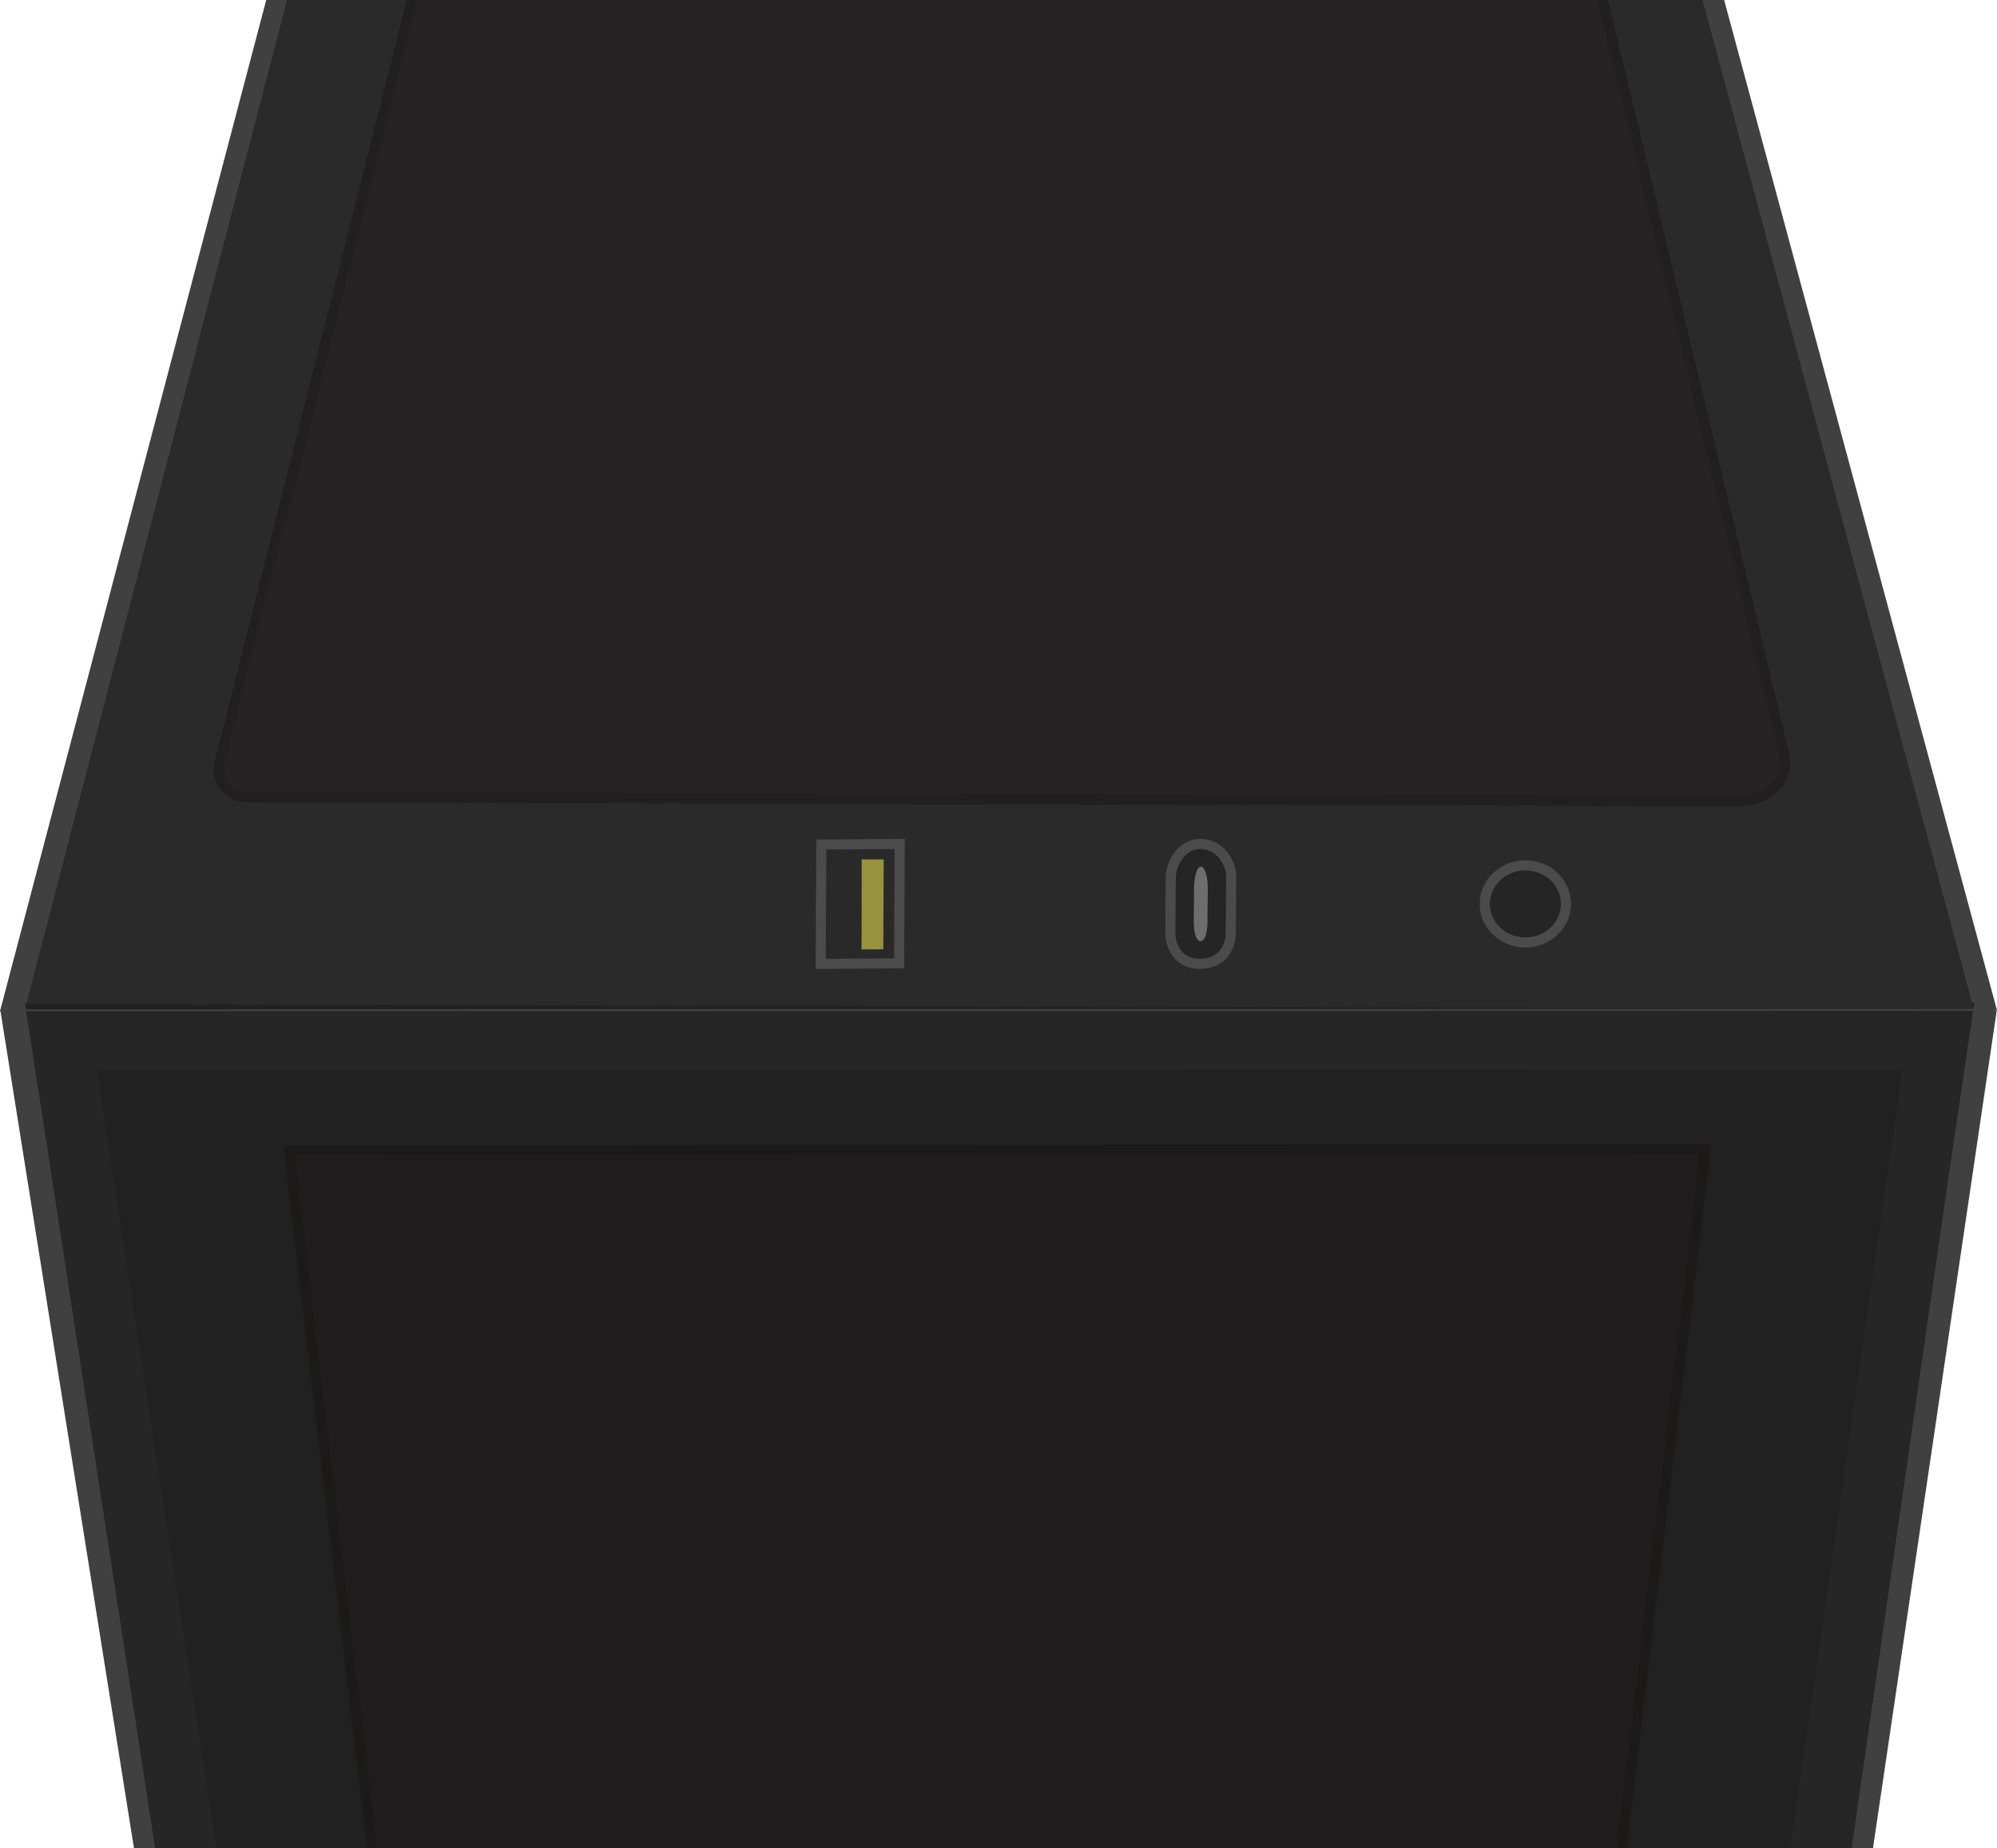
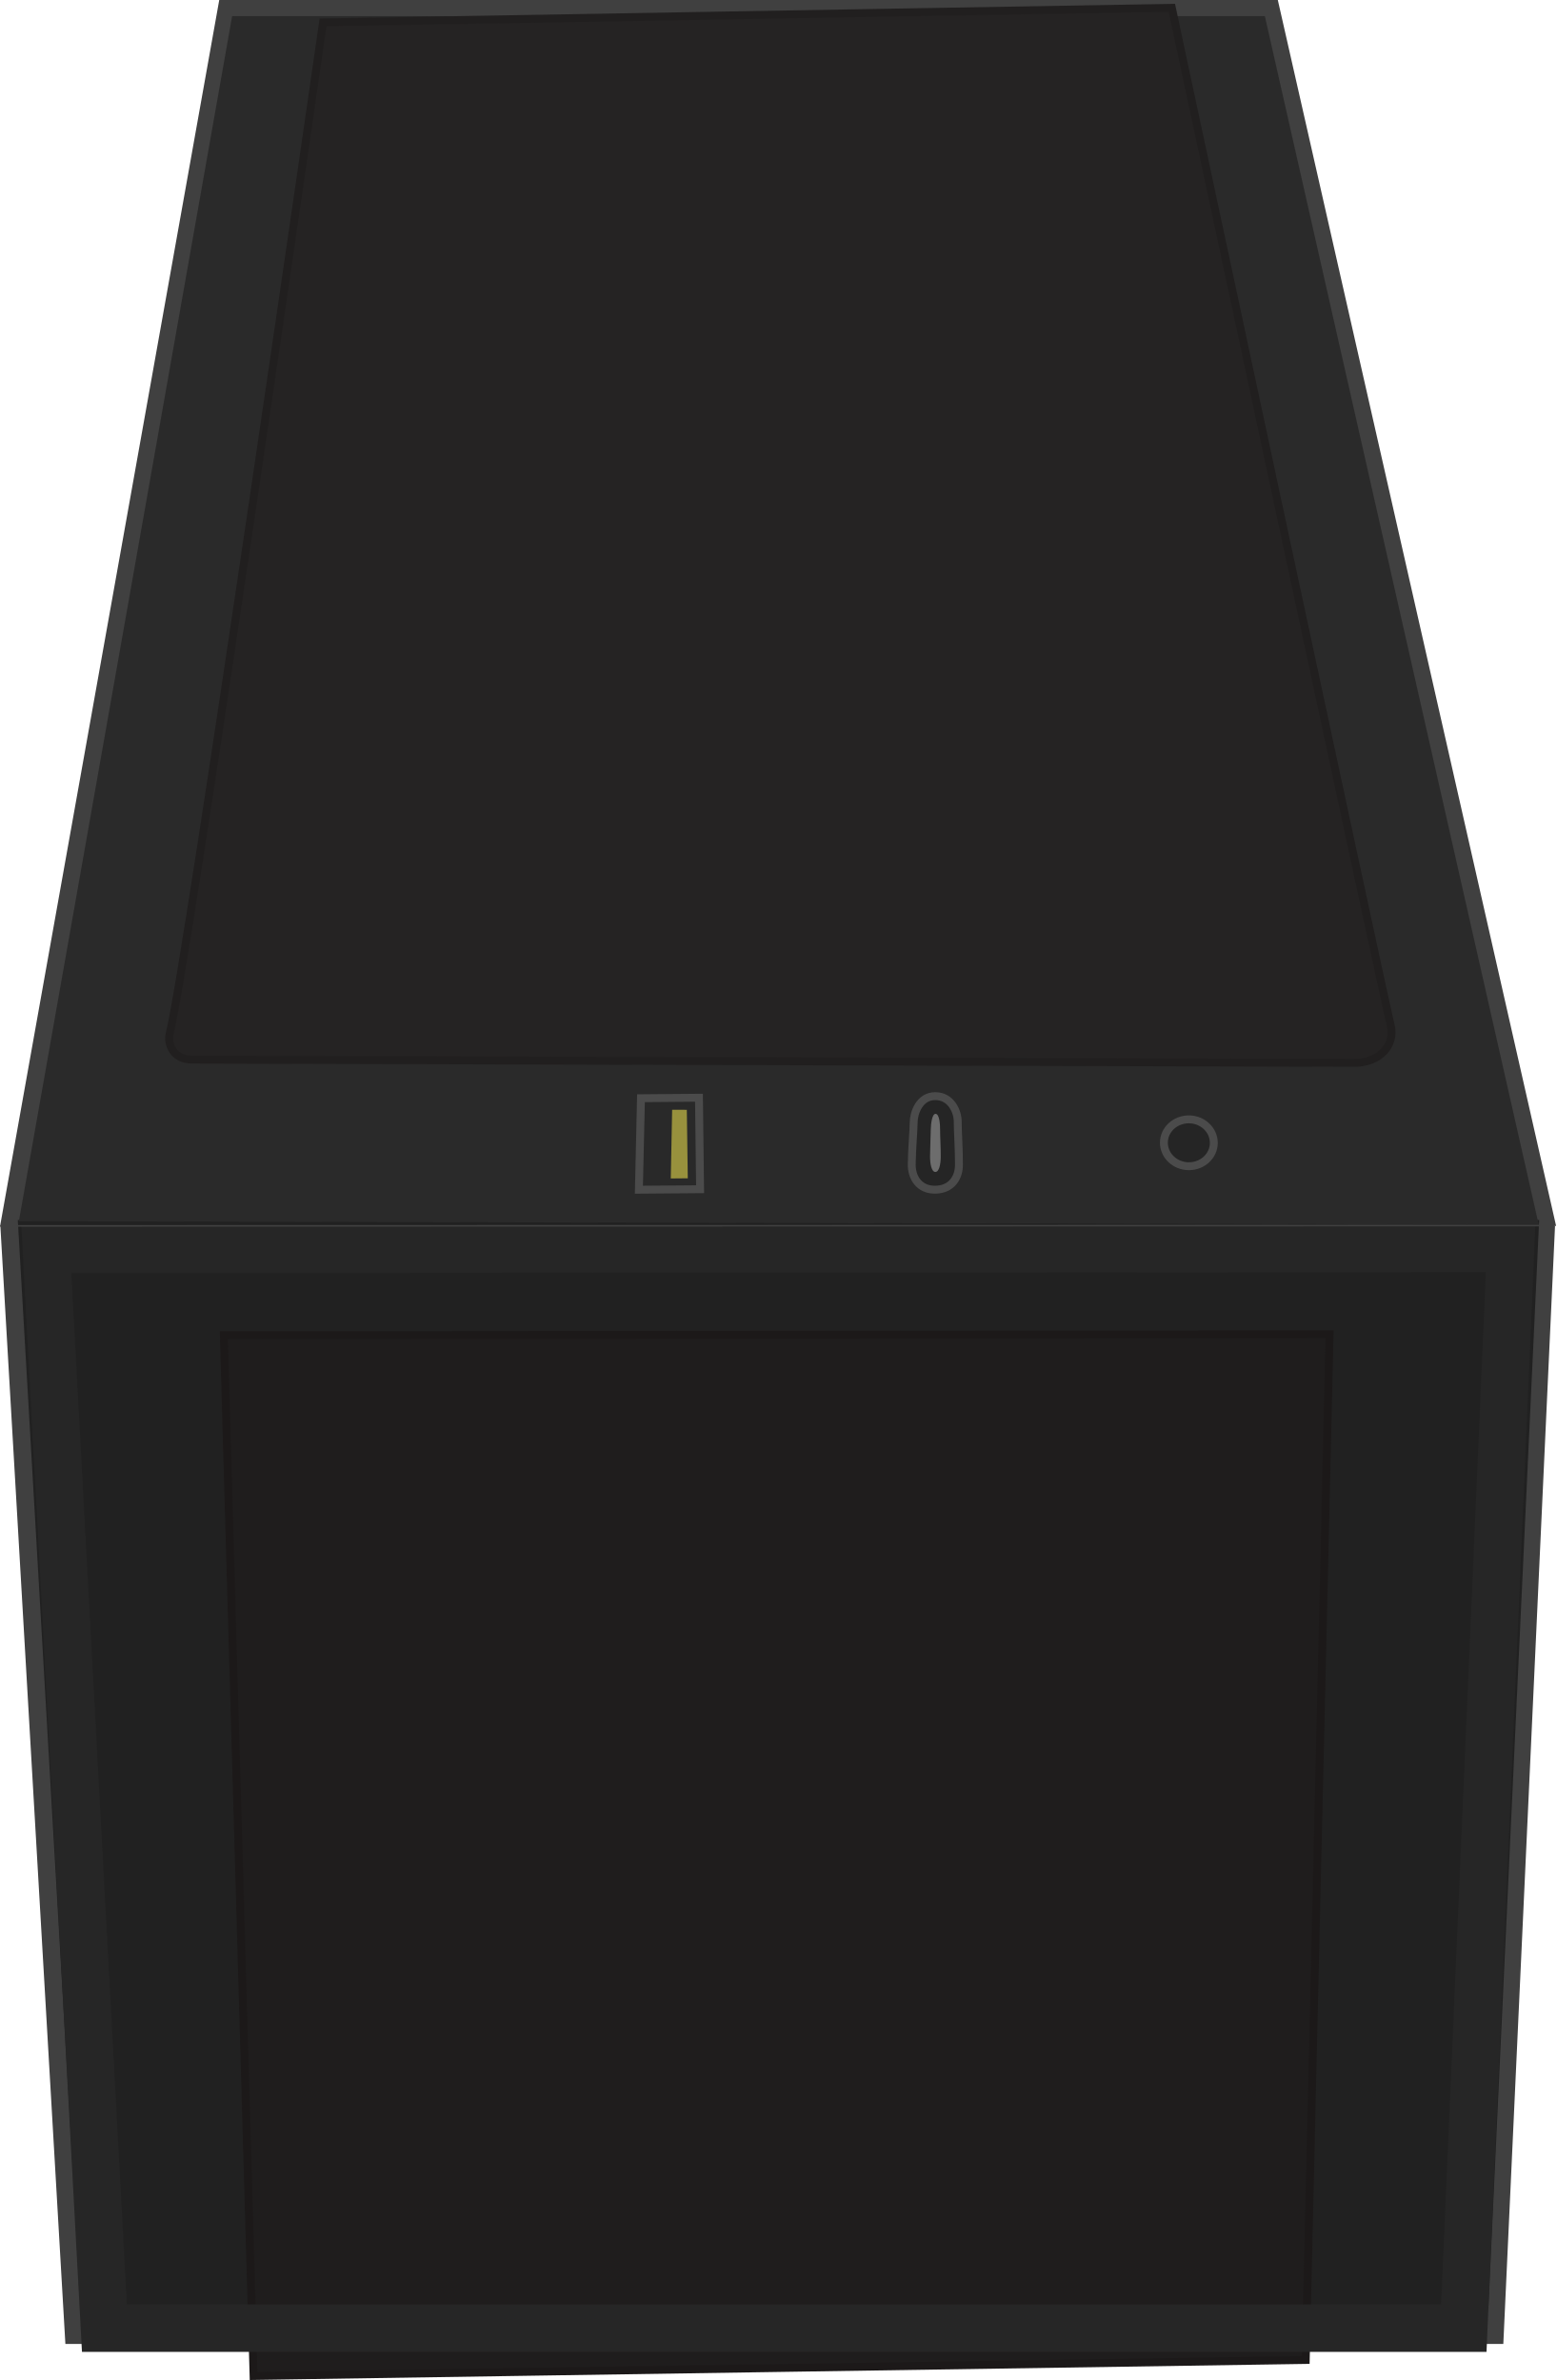
- <svg xmlns="http://www.w3.org/2000/svg" version="1.1" width="493" height="456" viewBox="0 17.013 493.369 456.342" id="svg16" xml:space="preserve">
-   <defs id="defs16" />
-   <g transform="translate(6.38432,43.49062)" id="g16" style="display:inline">
-     <g data-paper-data="{&quot;isPaintingLayer&quot;:true}" stroke-miterlimit="10" stroke-dasharray="none" stroke-dashoffset="0" style="mix-blend-mode:normal" id="g15">
-       <path d="M 67.72,-38.491 H 411.148 L 480.455,218.082 0.103,218.285 Z" fill="none" fill-rule="nonzero" stroke="#404040" stroke-width="10" stroke-linecap="butt" stroke-linejoin="miter" id="path1" />
-       <path d="m -0.463,227.924 481.605,0.108 -32.426,219.448 H 34.562 Z" fill="none" fill-rule="nonzero" stroke="#404040" stroke-width="10" stroke-linecap="butt" stroke-linejoin="miter" id="path2" />
-       <path d="M -0.24,221.216 H 481.358 L 448.732,441.745 H 34.769 Z" fill="#212121" fill-rule="nonzero" stroke="#4c4c4c" stroke-width="0" stroke-linecap="butt" stroke-linejoin="miter" id="path3" />
-       <path d="M 89.419,462.621 64.987,257.678 415.013,257.379 390.946,457.546 Z" fill="#1f1d1d" fill-rule="nonzero" stroke="#1c1919" stroke-width="2.5" stroke-linecap="butt" stroke-linejoin="miter" id="path4" />
-       <path d="M 67.612,-38.383 H 411.04 L 481.224,222.694 0.103,221.589 Z" fill="#2a2a2a" fill-rule="nonzero" stroke="#4d4d4d" stroke-width="0" stroke-linecap="butt" stroke-linejoin="miter" id="path5" />
-       <path d="m 47.875,162.017 c 5.683,-22.547 50.015,-198.418 50.015,-198.418 l 288.208,-4.621 c 0,0 41.941,174.341 48.251,200.569 1.54,6.4 -3.557,11.925 -11.65,11.903 -37.179,-0.104 -313.78,-0.879 -367.803,-1.03 -5.89,-0.017 -7.912,-4.874 -7.022,-8.402 z" fill="#252323" fill-rule="nonzero" stroke="#211f1f" stroke-width="2.5" stroke-linecap="butt" stroke-linejoin="miter" id="path6" />
-       <path d="m 380.498,196.788 c 0,5.26 -4.492,9.524 -10.032,9.524 -5.541,0 -10.032,-4.264 -10.032,-9.524 0,-5.26 4.492,-9.524 10.032,-9.524 5.541,0 10.032,4.264 10.032,9.524 z" fill="#252525" fill-rule="nonzero" stroke="#4b4b4b" stroke-width="2.5" stroke-linecap="butt" stroke-linejoin="miter" id="path7" />
-       <g fill-rule="nonzero" stroke-linecap="butt" stroke-linejoin="miter" id="g9">
-         <path d="m 196.375,211.609 0.157,-29.472 19.362,-0.154 -0.148,29.471 z" fill="#292929" stroke="#4b4b4b" stroke-width="2.5" id="path8" />
-         <path d="m 206.466,208.048 0.037,-22.246 5.438,0.005 -0.092,22.189 z" fill="#98913d" stroke="none" stroke-width="0" id="path9" />
+ <svg xmlns="http://www.w3.org/2000/svg" version="1.1" width="492.586" height="753.626" viewBox="0,0,492.586,753.626">
+   <g transform="translate(5.8696,165.1122)">
+     <g data-paper-data="{&quot;isPaintingLayer&quot;:true}" fill-rule="nonzero" stroke-linejoin="miter" stroke-miterlimit="10" stroke-dasharray="" stroke-dashoffset="0" style="mix-blend-mode: normal">
+       <path d="M67.72,-160.112h326.911l85.824,378.194l-480.352,0.204z" fill="none" stroke="#404040" stroke-width="10" stroke-linecap="butt" />
+       <path d="M-0.463,227.924l481.605,0.108l-15.909,344.073h-445.686z" fill="none" stroke="#404040" stroke-width="10" stroke-linecap="butt" />
+       <path d="M-0.24,221.216h481.599l-16.11,345.154h-445.495z" fill="#212121" stroke="#4c4c4c" stroke-width="0" stroke-linecap="butt" />
+       <path d="M74.404,587.245l-9.417,-329.567l350.025,-0.298l-7.551,324.791z" fill="#1f1d1d" stroke="#1c1919" stroke-width="2.5" stroke-linecap="butt" />
+       <path d="M67.612,-160.004h326.911l86.701,382.698l-481.121,-1.105z" fill="#2a2a2a" stroke="#4d4d4d" stroke-width="0" stroke-linecap="butt" />
+       <path d="M47.875,162.017c5.683,-22.547 48.514,-320.04 48.514,-320.04l268.689,-4.621c0,0 65.857,307.993 69.272,322.191c1.54,6.4 -3.557,11.925 -11.65,11.903c-37.179,-0.104 -313.78,-0.879 -367.803,-1.03c-5.89,-0.017 -7.912,-4.874 -7.022,-8.402z" fill="#252323" stroke="#211f1f" stroke-width="2.5" stroke-linecap="butt" />
+       <path d="M378.367,196.78c0,4.114 -3.569,7.393 -7.902,7.393c-4.333,0 -7.902,-3.335 -7.902,-7.449c0,-4.114 3.569,-7.393 7.902,-7.393c4.333,0 7.902,3.335 7.902,7.449z" fill="#252525" stroke="#4b4b4b" stroke-width="2.5" stroke-linecap="butt" />
+       <g stroke-linecap="butt">
+         <path d="M196.375,211.609l0.659,-28.97l18.357,-0.154l0.354,28.969z" fill="#292929" stroke="#4b4b4b" stroke-width="2.5" />
+         <path d="M206.466,208.048l0.433,-21.744l4.647,0.005l0.304,21.686z" fill="#98913d" stroke="none" stroke-width="0" />
      </g>
-       <path d="M 8.798,230.518 472.314,230.194 440.991,447.48 H 42.2 Z" fill="none" fill-rule="nonzero" stroke="#262626" stroke-width="15" stroke-linecap="butt" stroke-linejoin="miter" id="path12" />
-       <g fill-rule="nonzero" stroke-linecap="butt" stroke-linejoin="miter" id="g14">
-         <path d="m 282.743,203.663 c 0.041,-4.792 0.091,-10.69 0.114,-13.441 0.025,-2.913 2.315,-8.224 7.299,-8.245 5.152,-0.022 7.672,5.077 7.647,8.048 -0.024,2.856 -0.077,9.024 -0.118,13.847 -0.032,3.709 -2.166,7.637 -7.447,7.73 -5.217,0.092 -7.53,-3.95 -7.496,-7.939 z" fill="#252525" stroke="#4b4b4b" stroke-width="2.5" id="path13" />
-         <path d="m 288.538,200.937 c 0.03,-2.975 0.068,-6.637 0.085,-8.345 0.018,-1.809 0.561,-5.07 1.69,-5.003 1.167,0.069 1.715,3.276 1.697,5.12 -0.018,1.773 -0.057,5.603 -0.088,8.597 -0.024,2.303 -0.524,4.708 -1.721,4.681 -1.182,-0.027 -1.688,-2.573 -1.663,-5.05 z" fill="#6d6d6d" stroke="none" stroke-width="0" id="path14" />
+       <path d="M8.798,230.518l463.515,-0.324l-14.806,341.911h-430.322z" fill="none" stroke="#262626" stroke-width="15" stroke-linecap="butt" />
+       <g stroke-linecap="butt">
+         <path d="M282.743,203.663c0.041,-4.792 0.593,-10.69 0.616,-13.441c0.025,-2.913 1.813,-8.224 6.797,-8.245c5.152,-0.022 7.17,5.077 7.145,8.048c-0.024,2.856 0.426,9.024 0.385,13.847c-0.031,3.709 -2.166,7.637 -7.447,7.73c-5.217,0.092 -7.53,-3.95 -7.496,-7.939z" fill="#252525" stroke="#4b4b4b" stroke-width="2.5" />
+         <path d="M288.538,200.937c0.03,-2.975 0.213,-6.637 0.23,-8.345c0.018,-1.809 0.416,-5.07 1.545,-5.003c1.167,0.069 1.428,3.204 1.409,5.049c-0.018,1.773 0.231,5.674 0.2,8.668c-0.024,2.303 -0.524,4.708 -1.721,4.681c-1.182,-0.027 -1.688,-2.573 -1.663,-5.05z" fill="#6d6d6d" stroke="none" stroke-width="0" />
      </g>
-       <path d="m -4.137,223.067 490.076,-0.108" fill="none" fill-rule="nonzero" stroke="#404040" stroke-width="0.5" stroke-linecap="round" stroke-linejoin="miter" id="path15" />
-     </g>
-   </g>
-   <g id="layer1" style="display:none">
-     <g id="g11" style="mix-blend-mode:normal" transform="translate(6.38432,43.49062)">
-       <path d="m 115.701,181.511 c 12.228,0.158 15.245,3.254 15.088,15.481 -0.158,12.228 -3.254,15.245 -15.481,15.088 -12.228,-0.158 -15.245,-3.254 -15.088,-15.481 0.158,-12.228 3.254,-15.245 15.481,-15.088" fill="#292929" fill-rule="nonzero" stroke="#4b4b4b" stroke-width="2.5" stroke-linecap="round" stroke-linejoin="round" id="path10" />
-       <path d="m 116.256,197.058 c -0.009,0.53 -0.447,0.952 -0.977,0.943 -0.53,-0.009 -0.952,-0.447 -0.943,-0.977 l 0.153,-8.636 c 0.009,-0.53 0.447,-0.952 0.977,-0.943 0.53,0.009 0.952,0.447 0.943,0.977 z m -7.677,-0.136 c -0.066,3.71 2.888,6.771 6.598,6.836 3.71,0.066 6.771,-2.888 6.836,-6.598 0.044,-2.485 -1.266,-4.68 -3.256,-5.879 -0.454,-0.274 -0.6,-0.863 -0.327,-1.317 0.273,-0.454 0.863,-0.6 1.317,-0.327 2.552,1.538 4.242,4.359 4.185,7.557 -0.085,4.77 -4.02,8.568 -8.79,8.483 -4.77,-0.085 -8.568,-4.02 -8.483,-8.79 0.058,-3.253 1.907,-6.053 4.585,-7.477 0.468,-0.249 1.049,-0.071 1.298,0.397 0.249,0.468 0.071,1.049 -0.397,1.298 -2.088,1.111 -3.523,3.289 -3.568,5.817 z" fill="#6d6d6d" fill-rule="evenodd" stroke="none" stroke-width="1" stroke-linecap="butt" stroke-linejoin="miter" id="path11" />
+       <path d="M-4.137,223.067l490.076,-0.108" fill="none" stroke="#404040" stroke-width="0.5" stroke-linecap="round" />
    </g>
  </g>
</svg>
